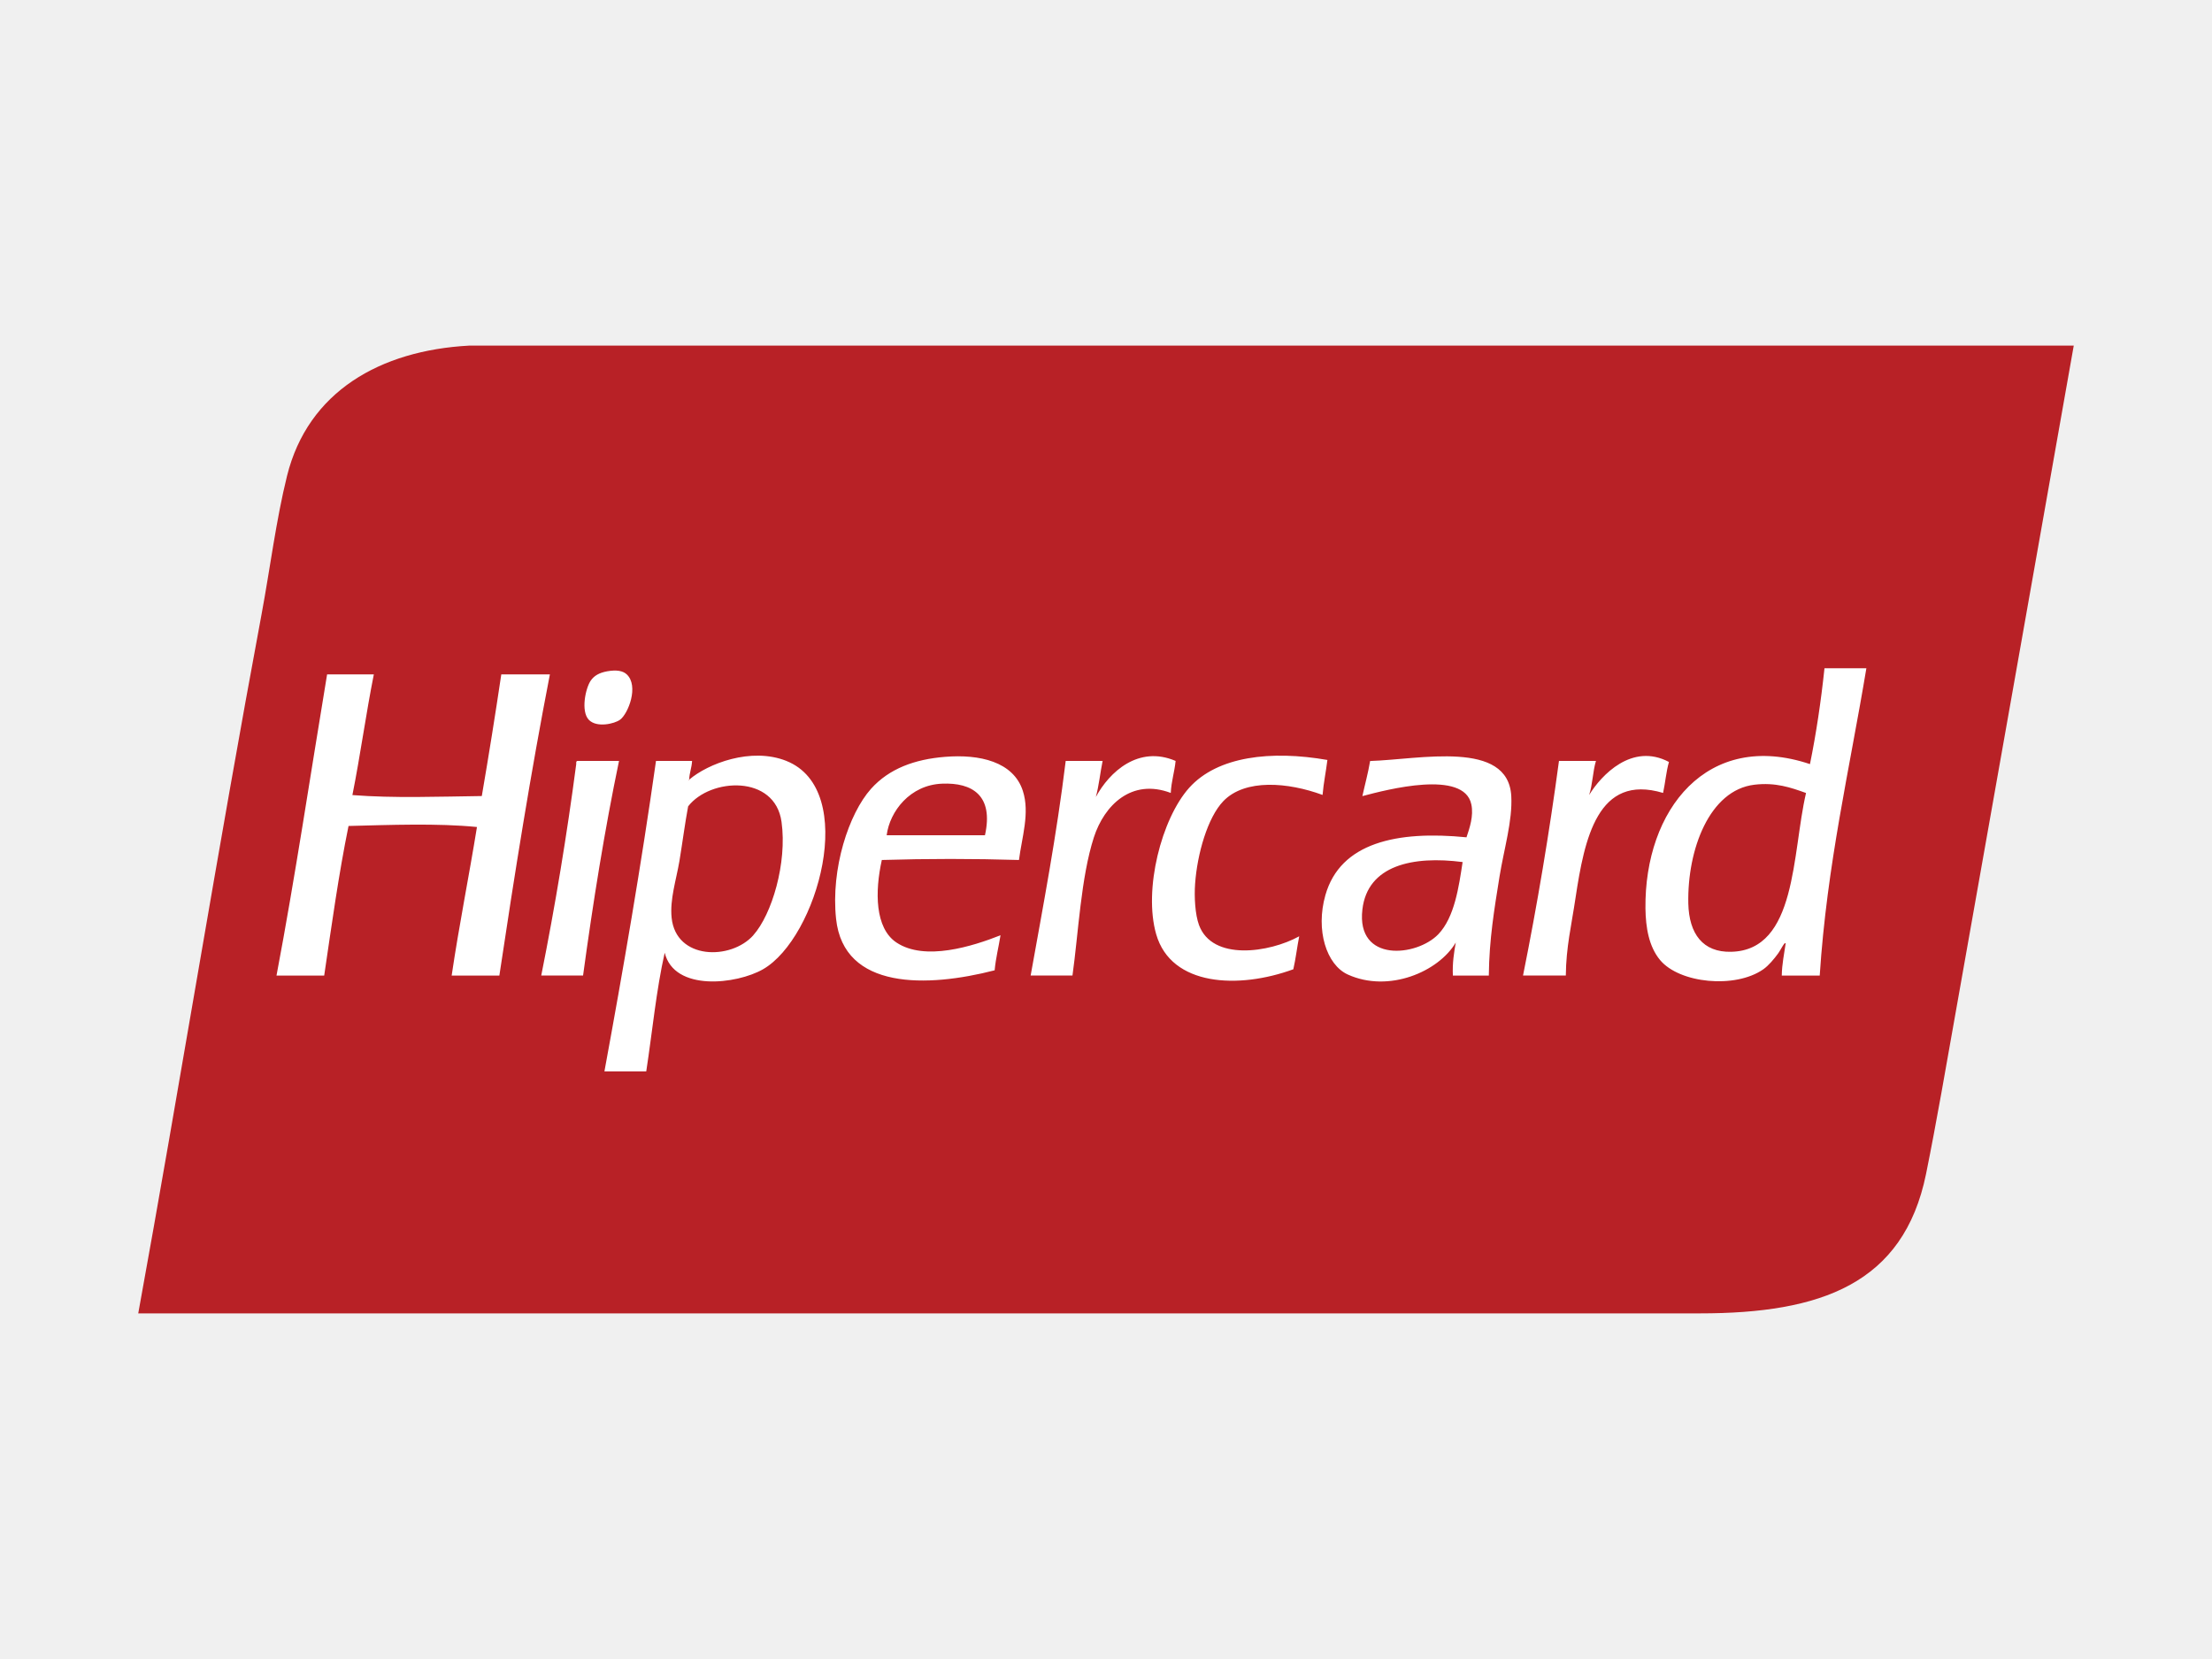
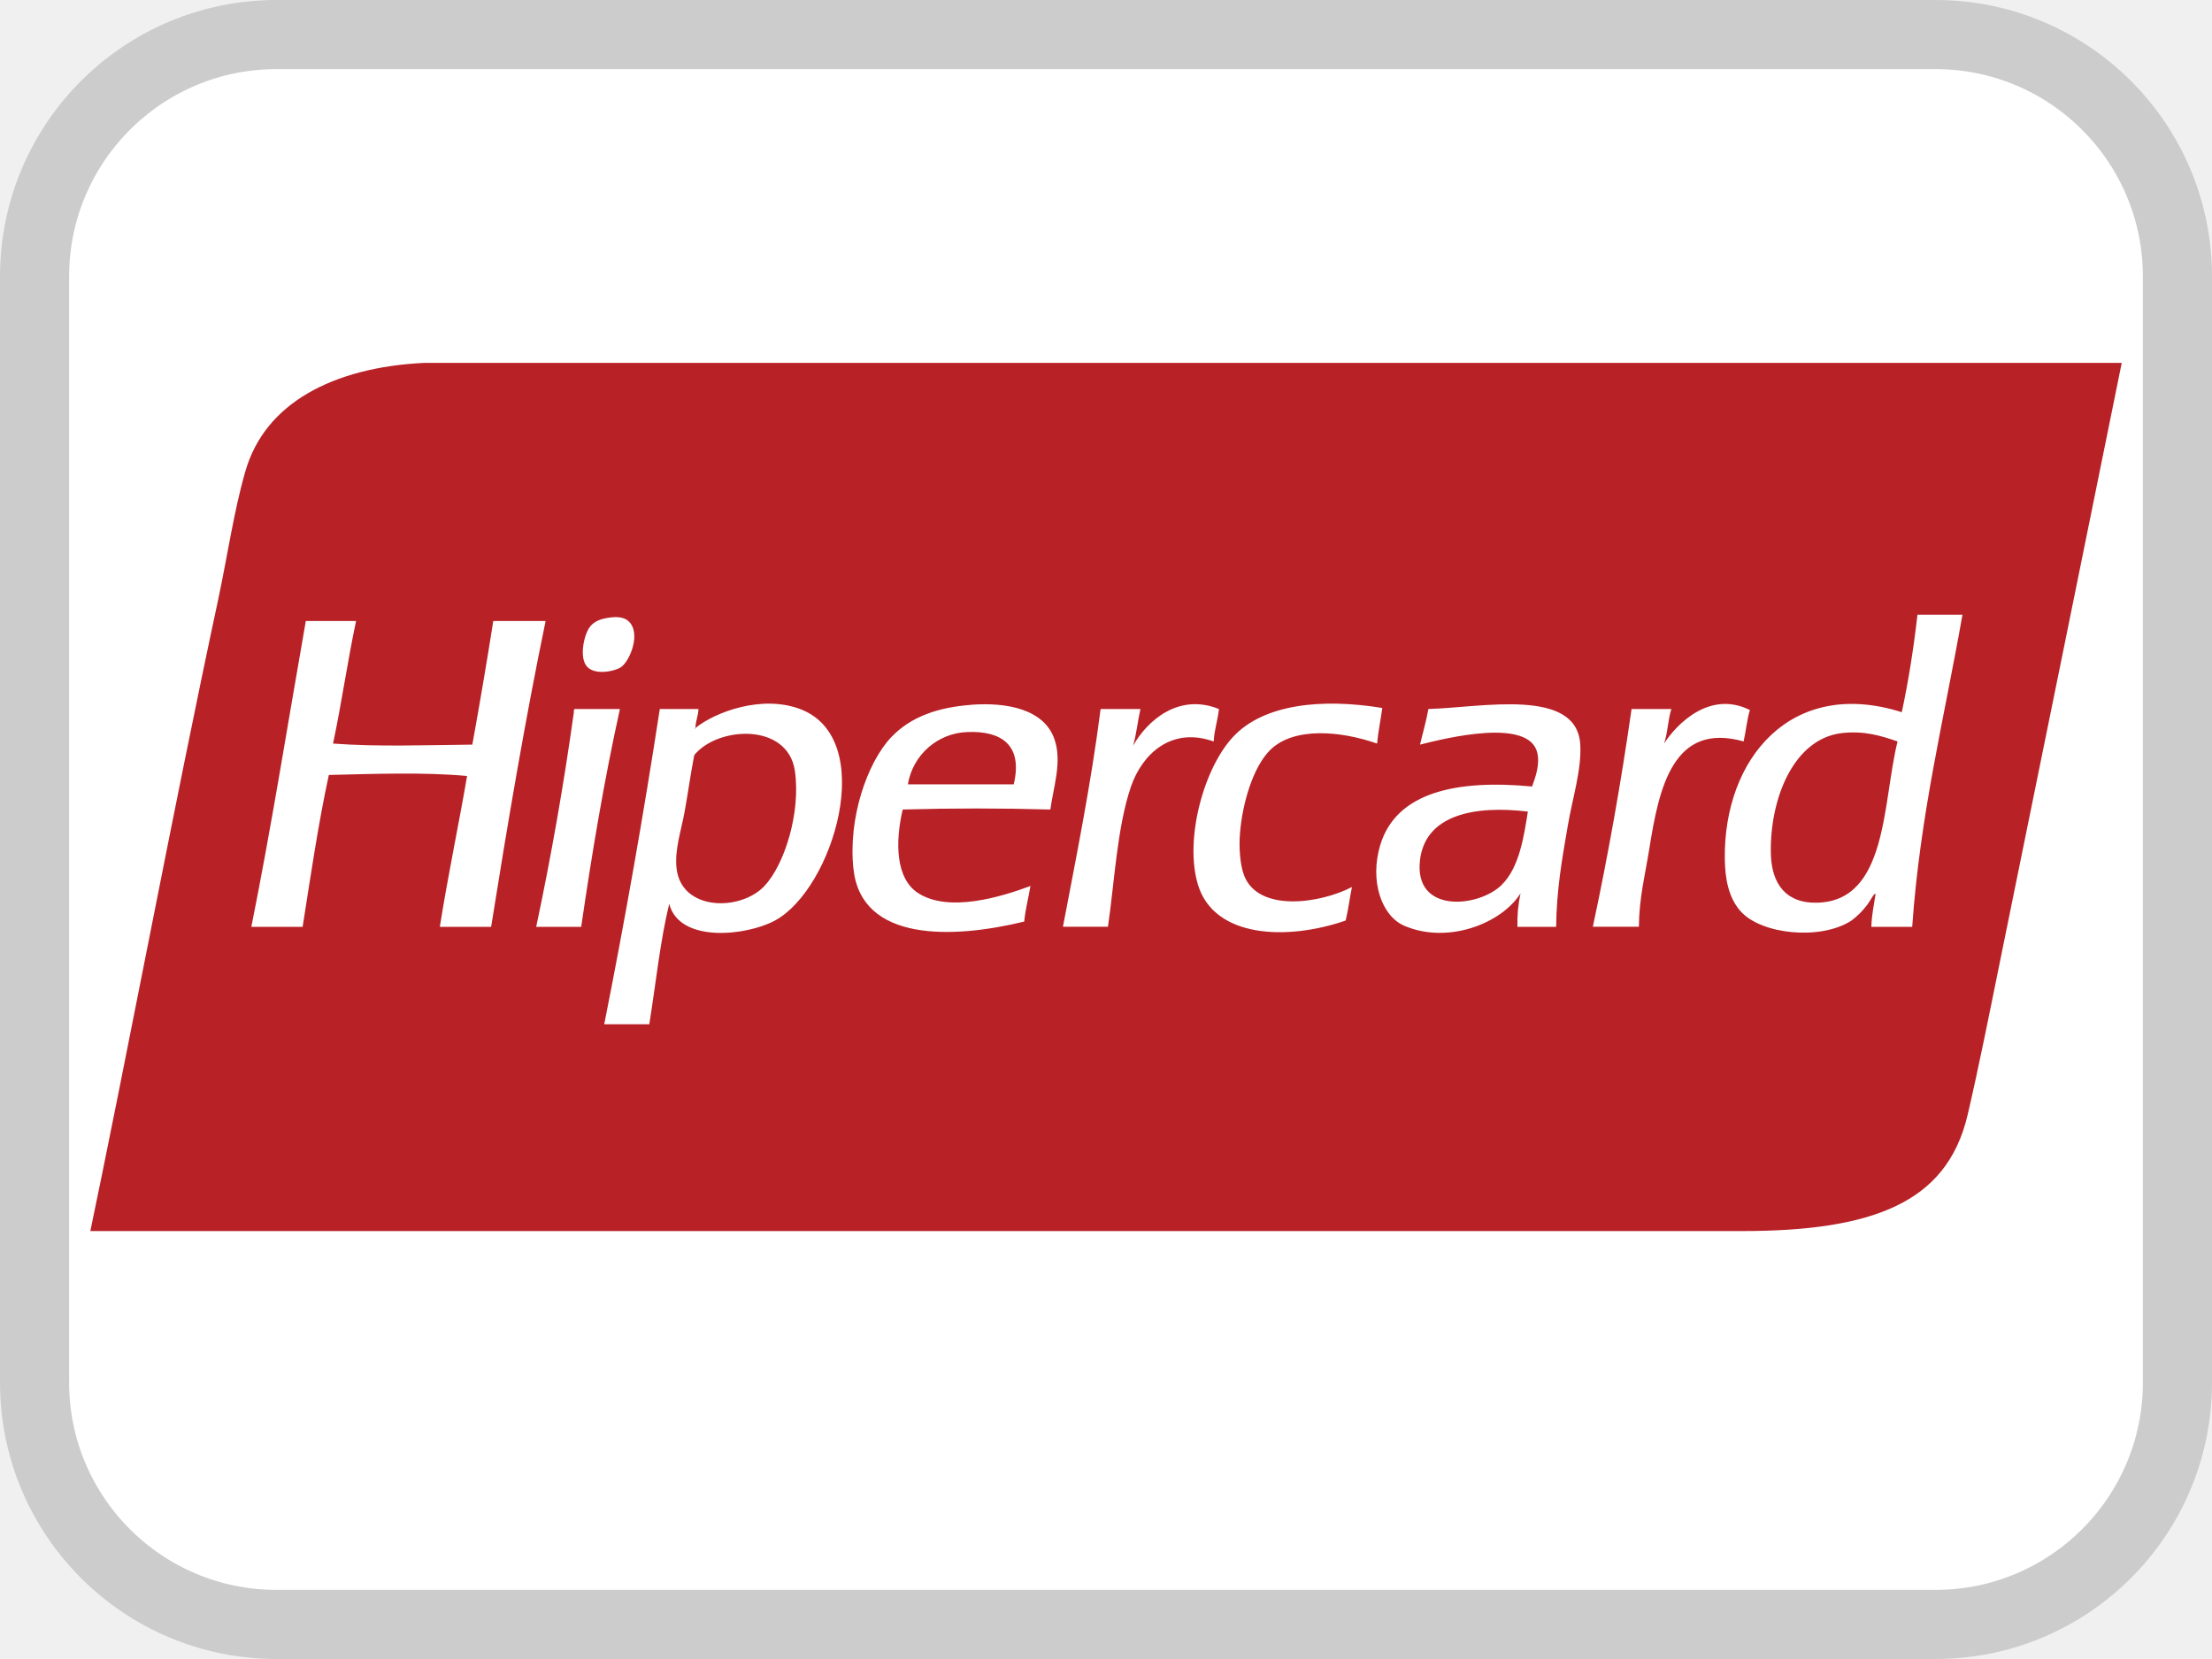
<svg xmlns="http://www.w3.org/2000/svg" width="32" height="24" viewBox="0 0 32 24" fill="none">
-   <path d="M9.687 5H6.785c-1.283.07-2.33.663-2.633 1.886-.158.638-.245 1.339-.368 2C3.156 12.25 2.6 15.704 2 19h22.593c1.746 0 2.945-.424 3.27-2.016.15-.74.294-1.578.438-2.39C28.863 11.424 29.425 8.256 30 5H9.687z" fill="#B82126" />
-   <path d="M20.807 13.516c-.312.323-1.188.415-1.098-.358.074-.643.734-.78 1.45-.687-.054.352-.115.798-.352 1.045zm-.986-2.507c-.03.178-.075.338-.112.508.357-.095 1.47-.386 1.576.119.036.168-.026.346-.07.477-1.006-.1-1.825.077-2.041.836-.145.508.016 1.009.324 1.149.592.269 1.313-.04 1.562-.463-.026.147-.05.295-.042.478h.52c.006-.53.079-.957.155-1.433.066-.405.189-.806.17-1.163-.045-.82-1.325-.53-2.042-.508zm5.223 2.76c-.408.01-.61-.258-.62-.7-.016-.777.305-1.64.957-1.717.304-.036.524.04.746.12-.204.872-.13 2.276-1.083 2.297zm1.35-4.102c-.051.482-.12.945-.21 1.387-1.485-.498-2.396.66-2.38 2.089.004.276.049.55.212.746.281.337 1.086.417 1.492.134.079-.055.16-.155.211-.224.04-.052.102-.188.113-.149-.021.151-.053.292-.056.463h.549c.105-1.609.432-2.983.675-4.446h-.605zM10.898 13.53c-.324.363-1.12.358-1.182-.254-.027-.266.066-.545.113-.82.046-.28.08-.547.126-.791.32-.413 1.256-.463 1.351.224.083.595-.14 1.34-.408 1.64zm.479-2.522c-.512-.204-1.137.04-1.407.271 0 .01-.007.012-.015.013l.015-.012v-.003c.004-.1.037-.17.042-.269H9.49c-.217 1.53-.475 3.018-.746 4.491h.605c.088-.574.145-1.179.267-1.716.139.565 1.041.457 1.422.239.786-.45 1.392-2.594.338-3.014zm2.871 1.075h-1.421c.045-.347.339-.728.802-.746.436-.018.748.17.62.746zm-.577-1.134c-.437.035-.807.169-1.07.462-.322.36-.583 1.155-.506 1.88.109 1.034 1.323.996 2.294.746.017-.181.058-.337.085-.507-.4.158-1.095.38-1.507.104-.31-.208-.312-.735-.21-1.193a32.998 32.998 0 0 1 1.984 0c.041-.325.16-.68.056-1-.137-.423-.627-.533-1.126-.492zm-5.32.06c-.017.002-.016.023-.015.044a46.418 46.418 0 0 1-.506 3.059h.605c.145-1.065.312-2.106.52-3.104H8.35zm15.793.014c-.535-.283-.98.192-1.155.478.05-.147.053-.343.099-.493h-.535a48.56 48.56 0 0 1-.52 3.104h.619c.004-.412.08-.716.14-1.12.13-.86.32-1.805 1.267-1.521.032-.146.045-.311.085-.448zm-6.799 2.358c-.056-.153-.07-.406-.056-.597.031-.431.18-.956.408-1.194.316-.328.939-.273 1.436-.09.015-.177.049-.335.07-.506-.815-.142-1.589-.054-1.999.402-.401.447-.664 1.473-.478 2.119.217.755 1.194.796 1.984.507.035-.152.054-.321.085-.477-.432.238-1.258.361-1.45-.164zm-.338-2.373c-.537-.23-.958.159-1.154.522.044-.161.063-.35.098-.522h-.534c-.131 1.075-.324 2.084-.507 3.104h.605c.085-.605.122-1.42.31-2 .15-.462.544-.856 1.112-.641.008-.17.054-.301.07-.463zM7.252 9.756a81.918 81.918 0 0 1-.282 1.76c-.627.008-1.267.033-1.872-.014.114-.57.196-1.175.31-1.746h-.676C4.49 11.21 4.27 12.688 4 14.113h.69c.108-.731.21-1.47.352-2.164.588-.015 1.293-.042 1.858.015-.117.722-.258 1.418-.366 2.149h.69c.221-1.476.455-2.94.731-4.357h-.703zm1.717.657c.12-.088.276-.49.098-.657-.056-.053-.15-.068-.281-.045-.122.022-.192.066-.24.135-.076.11-.146.443-.028.567.116.12.374.056.45 0z" fill="#fff" />
+   <rect x=".5" y=".5" width="31" height="23" rx="3.5" fill="#fff" />
+   <path d="M9.236 5h-3.11c-1.373.065-2.496.618-2.82 1.76-.17.594-.263 1.248-.395 1.865-.672 3.137-1.268 6.36-1.911 9.434h24.206c1.872 0 3.157-.396 3.504-1.881.161-.69.316-1.472.47-2.23.602-2.955 1.204-5.91 1.82-8.948H9.236z" fill="#B82126" stroke="#fff" stroke-width=".5" />
+   <path d="M21.724 12.802c-.335.329-1.277.422-1.181-.364.08-.652.79-.79 1.56-.697-.057.357-.123.81-.379 1.06zm-1.06-2.545c-.032.18-.081.343-.121.515.384-.097 1.581-.392 1.697.121.038.17-.028.352-.076.485-1.083-.103-1.965.077-2.197.848-.155.517.018 1.025.349 1.167.637.273 1.413-.04 1.681-.47a1.98 1.98 0 0 0-.045.485h.56c.006-.537.084-.971.167-1.454.07-.412.203-.82.182-1.182-.048-.832-1.426-.537-2.197-.515zm5.62 2.802c-.438.01-.656-.262-.666-.712-.017-.788.328-1.663 1.03-1.742.327-.036.564.04.803.121-.22.886-.14 2.311-1.166 2.333zm1.455-4.166c-.056.49-.13.96-.227 1.41-1.598-.507-2.578.67-2.56 2.12.003.28.051.56.227.758.302.342 1.168.424 1.606.136a1.13 1.13 0 0 0 .227-.227c.042-.053.109-.192.12-.152-.022.154-.056.296-.06.47h.591c.114-1.633.466-3.029.727-4.515h-.651zm-16.68 3.924c-.348.37-1.205.364-1.272-.258-.03-.27.071-.553.12-.833.051-.283.087-.554.137-.803.343-.419 1.352-.47 1.455.228.088.605-.151 1.36-.44 1.666zm.515-2.56c-.551-.207-1.223.04-1.514.275 0 .01-.007.012-.016.013l.016-.013v-.002c.004-.102.04-.172.045-.273h-.56a104.835 104.835 0 0 1-.804 4.56h.652c.094-.583.156-1.197.288-1.742.148.573 1.12.464 1.53.242.845-.457 1.498-2.634.363-3.06zm3.09 1.09h-1.53a.903.903 0 0 1 .864-.757c.47-.018.806.172.667.758zm-.62-1.15c-.471.035-.869.17-1.152.469-.346.365-.627 1.173-.545 1.909.117 1.05 1.424 1.011 2.47.757.017-.184.062-.341.09-.515-.43.161-1.178.386-1.62.106-.335-.211-.337-.747-.228-1.212a37.745 37.745 0 0 1 2.136 0c.045-.33.172-.69.06-1.015-.147-.43-.674-.541-1.211-.5zm-5.727.06c-.017.002-.016.024-.015.045a44.685 44.685 0 0 1-.545 3.106h.651c.157-1.08.336-2.139.56-3.151h-.65zm16.998.015c-.576-.288-1.055.195-1.242.485.053-.149.056-.348.106-.5h-.576a46.692 46.692 0 0 1-.56 3.15h.666c.004-.417.086-.726.152-1.135.139-.875.343-1.834 1.363-1.546.034-.148.048-.315.091-.454zm-7.317 2.393c-.06-.155-.076-.41-.06-.605.033-.438.192-.971.439-1.212.34-.333 1.01-.278 1.545-.091.016-.18.052-.341.075-.515-.877-.144-1.71-.055-2.15.409-.433.453-.716 1.495-.516 2.15.235.768 1.285.81 2.136.516.038-.154.058-.326.091-.485-.465.242-1.354.367-1.56-.167zm-.364-2.408c-.578-.233-1.032.16-1.242.53.048-.164.067-.357.106-.53h-.576c-.14 1.091-.348 2.116-.545 3.15h.651c.092-.614.131-1.441.334-2.03.162-.469.585-.869 1.196-.65.009-.174.059-.306.076-.47zM7.136 8.984a78.791 78.791 0 0 1-.303 1.788c-.675.007-1.364.033-2.015-.015.123-.58.21-1.193.333-1.773h-.727c-.26 1.477-.497 2.977-.788 4.424h.742c.117-.742.226-1.492.379-2.197.633-.015 1.392-.043 2 .015-.126.733-.277 1.44-.394 2.182h.742c.239-1.499.49-2.985.788-4.424h-.757zm1.848.667c.13-.09.297-.497.106-.667-.06-.054-.162-.07-.303-.045-.131.022-.207.066-.258.136-.082.112-.157.45-.03.576.124.122.402.057.485 0z" fill="#fff" />
+   <rect x=".5" y=".5" width="31" height="23" rx="3.5" stroke="#CCC" />
</svg>
